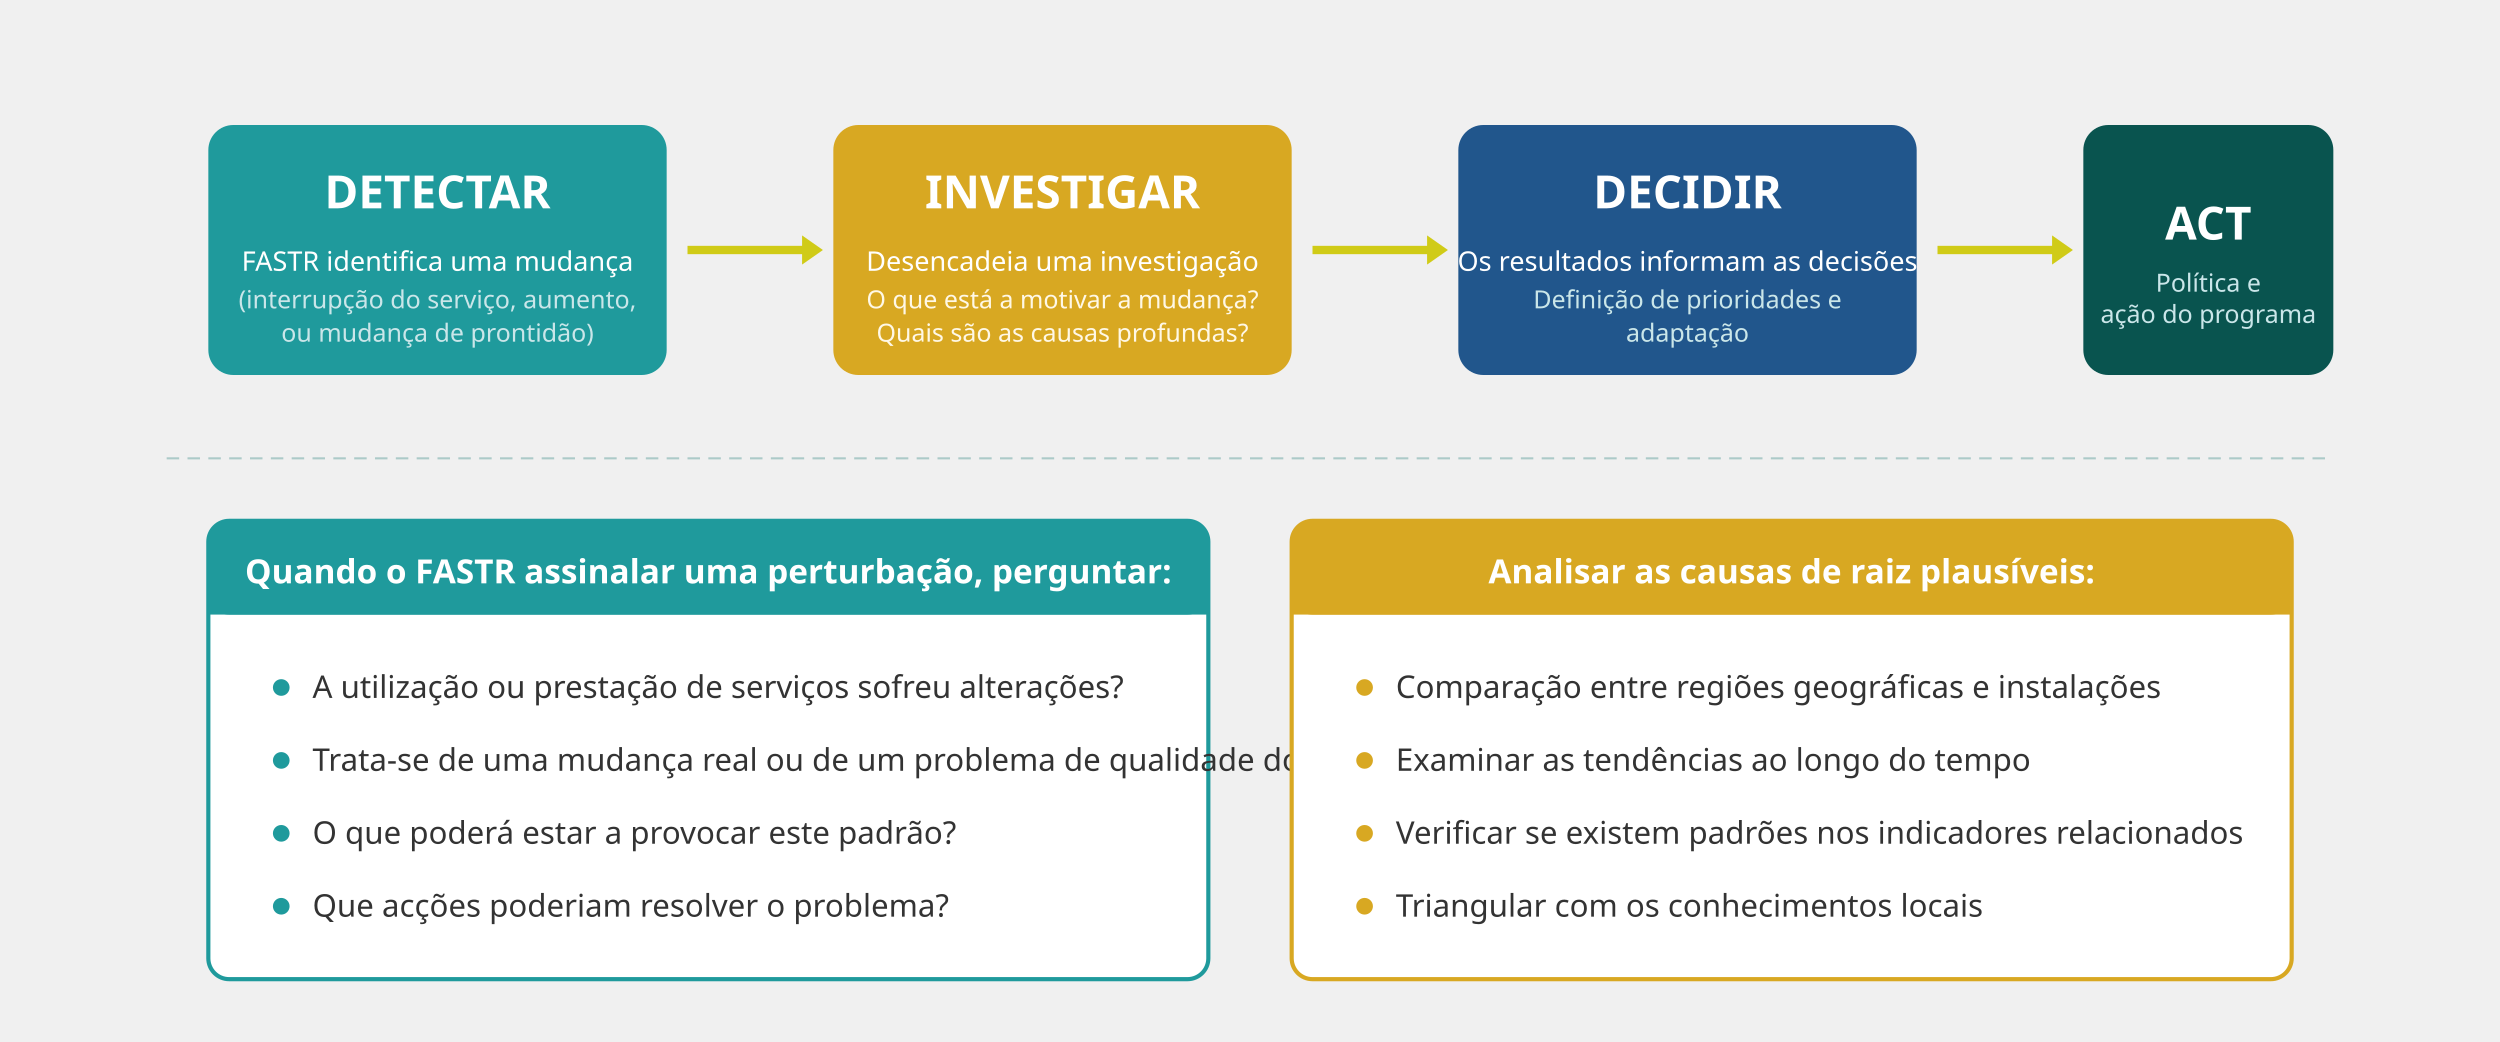
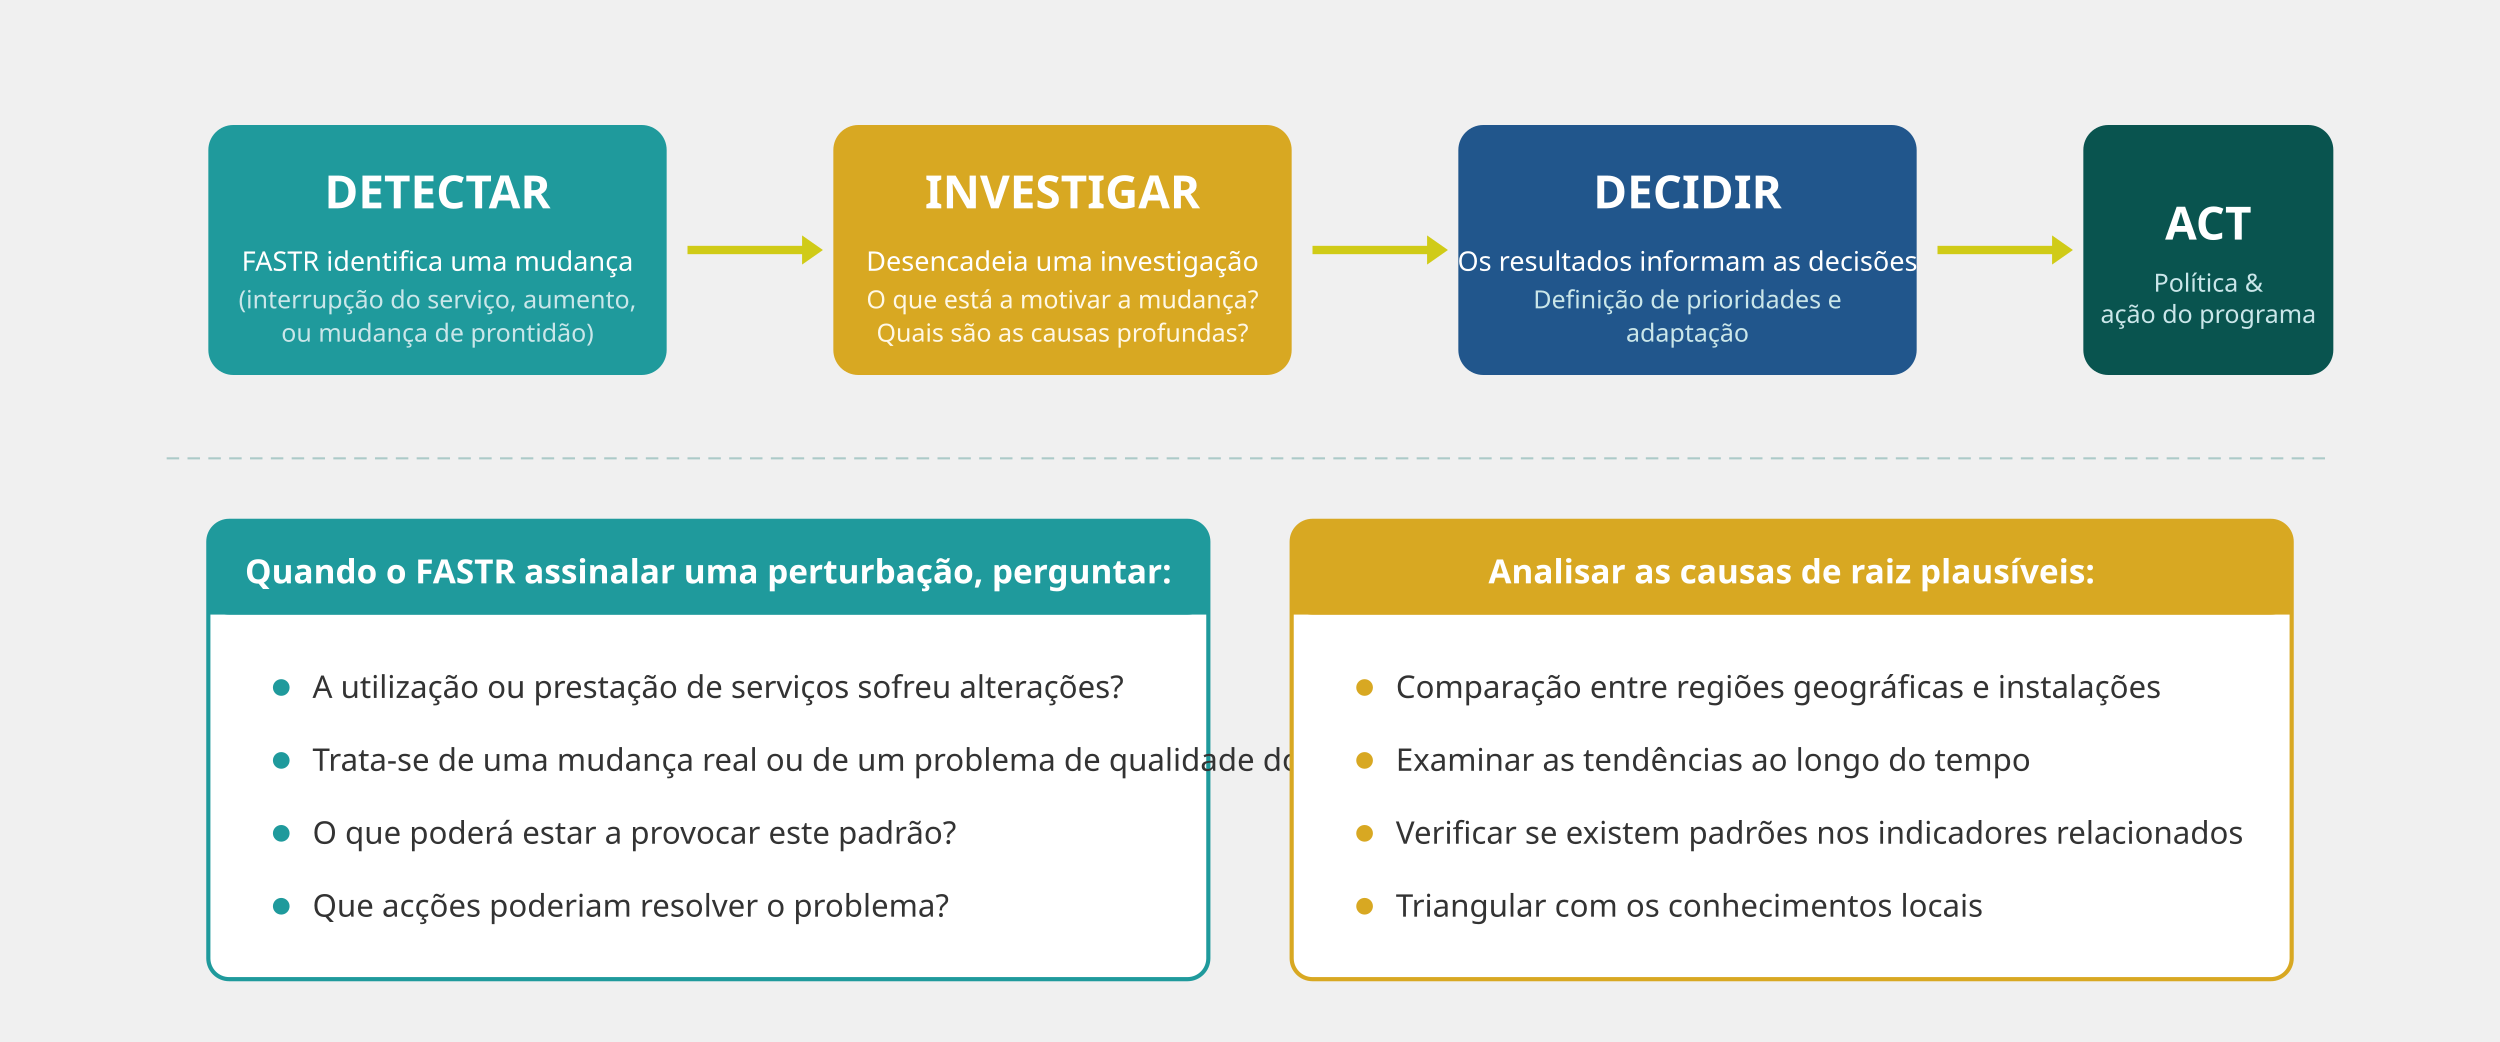
<svg xmlns="http://www.w3.org/2000/svg" viewBox="0 0 1200 500">
  <g transform="translate(100, 60)">
    <rect x="0" y="0" width="220" height="120" rx="12" fill="#1F9A9C" />
    <text x="110" y="40" text-anchor="middle" font-family="system-ui, sans-serif" font-size="22" font-weight="700" fill="white">DETECTAR</text>
    <text x="110" y="70" text-anchor="middle" font-family="system-ui, sans-serif" font-size="13" fill="white">FASTR identifica uma mudança</text>
    <text x="110" y="88" text-anchor="middle" font-family="system-ui, sans-serif" font-size="12" fill="#CAE6E9">(interrupção do serviço, aumento,</text>
    <text x="110" y="104" text-anchor="middle" font-family="system-ui, sans-serif" font-size="12" fill="#CAE6E9">ou mudança de prontidão)</text>
  </g>
  <g transform="translate(330, 110)">
    <line x1="0" y1="10" x2="60" y2="10" stroke="#D0CB17" stroke-width="4" />
    <polygon points="65,10 55,3 55,17" fill="#D0CB17" />
  </g>
  <g transform="translate(400, 60)">
    <rect x="0" y="0" width="220" height="120" rx="12" fill="#D8A822" />
    <text x="110" y="40" text-anchor="middle" font-family="system-ui, sans-serif" font-size="22" font-weight="700" fill="white">INVESTIGAR</text>
    <text x="110" y="70" text-anchor="middle" font-family="system-ui, sans-serif" font-size="13" fill="white">Desencadeia uma investigação</text>
    <text x="110" y="88" text-anchor="middle" font-family="system-ui, sans-serif" font-size="12" fill="#fff8e6">O que está a motivar a mudança?</text>
    <text x="110" y="104" text-anchor="middle" font-family="system-ui, sans-serif" font-size="12" fill="#fff8e6">Quais são as causas profundas?</text>
  </g>
  <g transform="translate(630, 110)">
    <line x1="0" y1="10" x2="60" y2="10" stroke="#D0CB17" stroke-width="4" />
    <polygon points="65,10 55,3 55,17" fill="#D0CB17" />
  </g>
  <g transform="translate(700, 60)">
    <rect x="0" y="0" width="220" height="120" rx="12" fill="#21568C" />
    <text x="110" y="40" text-anchor="middle" font-family="system-ui, sans-serif" font-size="22" font-weight="700" fill="white">DECIDIR</text>
    <text x="110" y="70" text-anchor="middle" font-family="system-ui, sans-serif" font-size="13" fill="white">Os resultados informam as decisões</text>
    <text x="110" y="88" text-anchor="middle" font-family="system-ui, sans-serif" font-size="12" fill="#CAE6E9">Definição de prioridades e</text>
    <text x="110" y="104" text-anchor="middle" font-family="system-ui, sans-serif" font-size="12" fill="#CAE6E9">adaptação</text>
  </g>
  <g transform="translate(930, 110)">
    <line x1="0" y1="10" x2="60" y2="10" stroke="#D0CB17" stroke-width="4" />
    <polygon points="65,10 55,3 55,17" fill="#D0CB17" />
  </g>
  <g transform="translate(1000, 60)">
    <rect x="0" y="0" width="120" height="120" rx="12" fill="#09544F" />
    <text x="60" y="55" text-anchor="middle" font-family="system-ui, sans-serif" font-size="22" font-weight="700" fill="white">ACT</text>
-     <text x="60" y="80" text-anchor="middle" font-family="system-ui, sans-serif" font-size="12" fill="#CAE6E9">Política e</text>
+     <text x="60" y="80" text-anchor="middle" font-family="system-ui, sans-serif" font-size="12" fill="#CAE6E9">Política &amp;</text>
    <text x="60" y="95" text-anchor="middle" font-family="system-ui, sans-serif" font-size="12" fill="#CAE6E9">ação do programa</text>
  </g>
  <line x1="80" y1="220" x2="1120" y2="220" stroke="#0C716B" stroke-width="1" stroke-dasharray="6,4" opacity="0.3" />
  <g transform="translate(100, 250)">
    <rect x="0" y="0" width="480" height="220" rx="10" fill="white" stroke="#1F9A9C" stroke-width="2" />
    <rect x="0" y="0" width="480" height="45" rx="10" fill="#1F9A9C" />
    <rect x="0" y="30" width="480" height="15" fill="#1F9A9C" />
    <text x="240" y="30" text-anchor="middle" font-family="system-ui, sans-serif" font-size="16" font-weight="600" fill="white">Quando o FASTR assinalar uma perturbação, perguntar:</text>
    <circle cx="35" cy="80" r="4" fill="#1F9A9C" />
    <text x="50" y="85" font-family="system-ui, sans-serif" font-size="15" fill="#333">A utilização ou prestação de serviços sofreu alterações?</text>
    <circle cx="35" cy="115" r="4" fill="#1F9A9C" />
    <text x="50" y="120" font-family="system-ui, sans-serif" font-size="15" fill="#333">Trata-se de uma mudança real ou de um problema de qualidade dos dados?</text>
    <circle cx="35" cy="150" r="4" fill="#1F9A9C" />
    <text x="50" y="155" font-family="system-ui, sans-serif" font-size="15" fill="#333">O que poderá estar a provocar este padrão?</text>
    <circle cx="35" cy="185" r="4" fill="#1F9A9C" />
    <text x="50" y="190" font-family="system-ui, sans-serif" font-size="15" fill="#333">Que acções poderiam resolver o problema?</text>
  </g>
  <g transform="translate(620, 250)">
    <rect x="0" y="0" width="480" height="220" rx="10" fill="white" stroke="#D8A822" stroke-width="2" />
    <rect x="0" y="0" width="480" height="45" rx="10" fill="#D8A822" />
    <rect x="0" y="30" width="480" height="15" fill="#D8A822" />
    <text x="240" y="30" text-anchor="middle" font-family="system-ui, sans-serif" font-size="16" font-weight="600" fill="white">Analisar as causas de raiz plausíveis:</text>
    <circle cx="35" cy="80" r="4" fill="#D8A822" />
    <text x="50" y="85" font-family="system-ui, sans-serif" font-size="15" fill="#333">Comparação entre regiões geográficas e instalações</text>
    <circle cx="35" cy="115" r="4" fill="#D8A822" />
    <text x="50" y="120" font-family="system-ui, sans-serif" font-size="15" fill="#333">Examinar as tendências ao longo do tempo</text>
    <circle cx="35" cy="150" r="4" fill="#D8A822" />
    <text x="50" y="155" font-family="system-ui, sans-serif" font-size="15" fill="#333">Verificar se existem padrões nos indicadores relacionados</text>
    <circle cx="35" cy="185" r="4" fill="#D8A822" />
    <text x="50" y="190" font-family="system-ui, sans-serif" font-size="15" fill="#333">Triangular com os conhecimentos locais</text>
  </g>
</svg>
